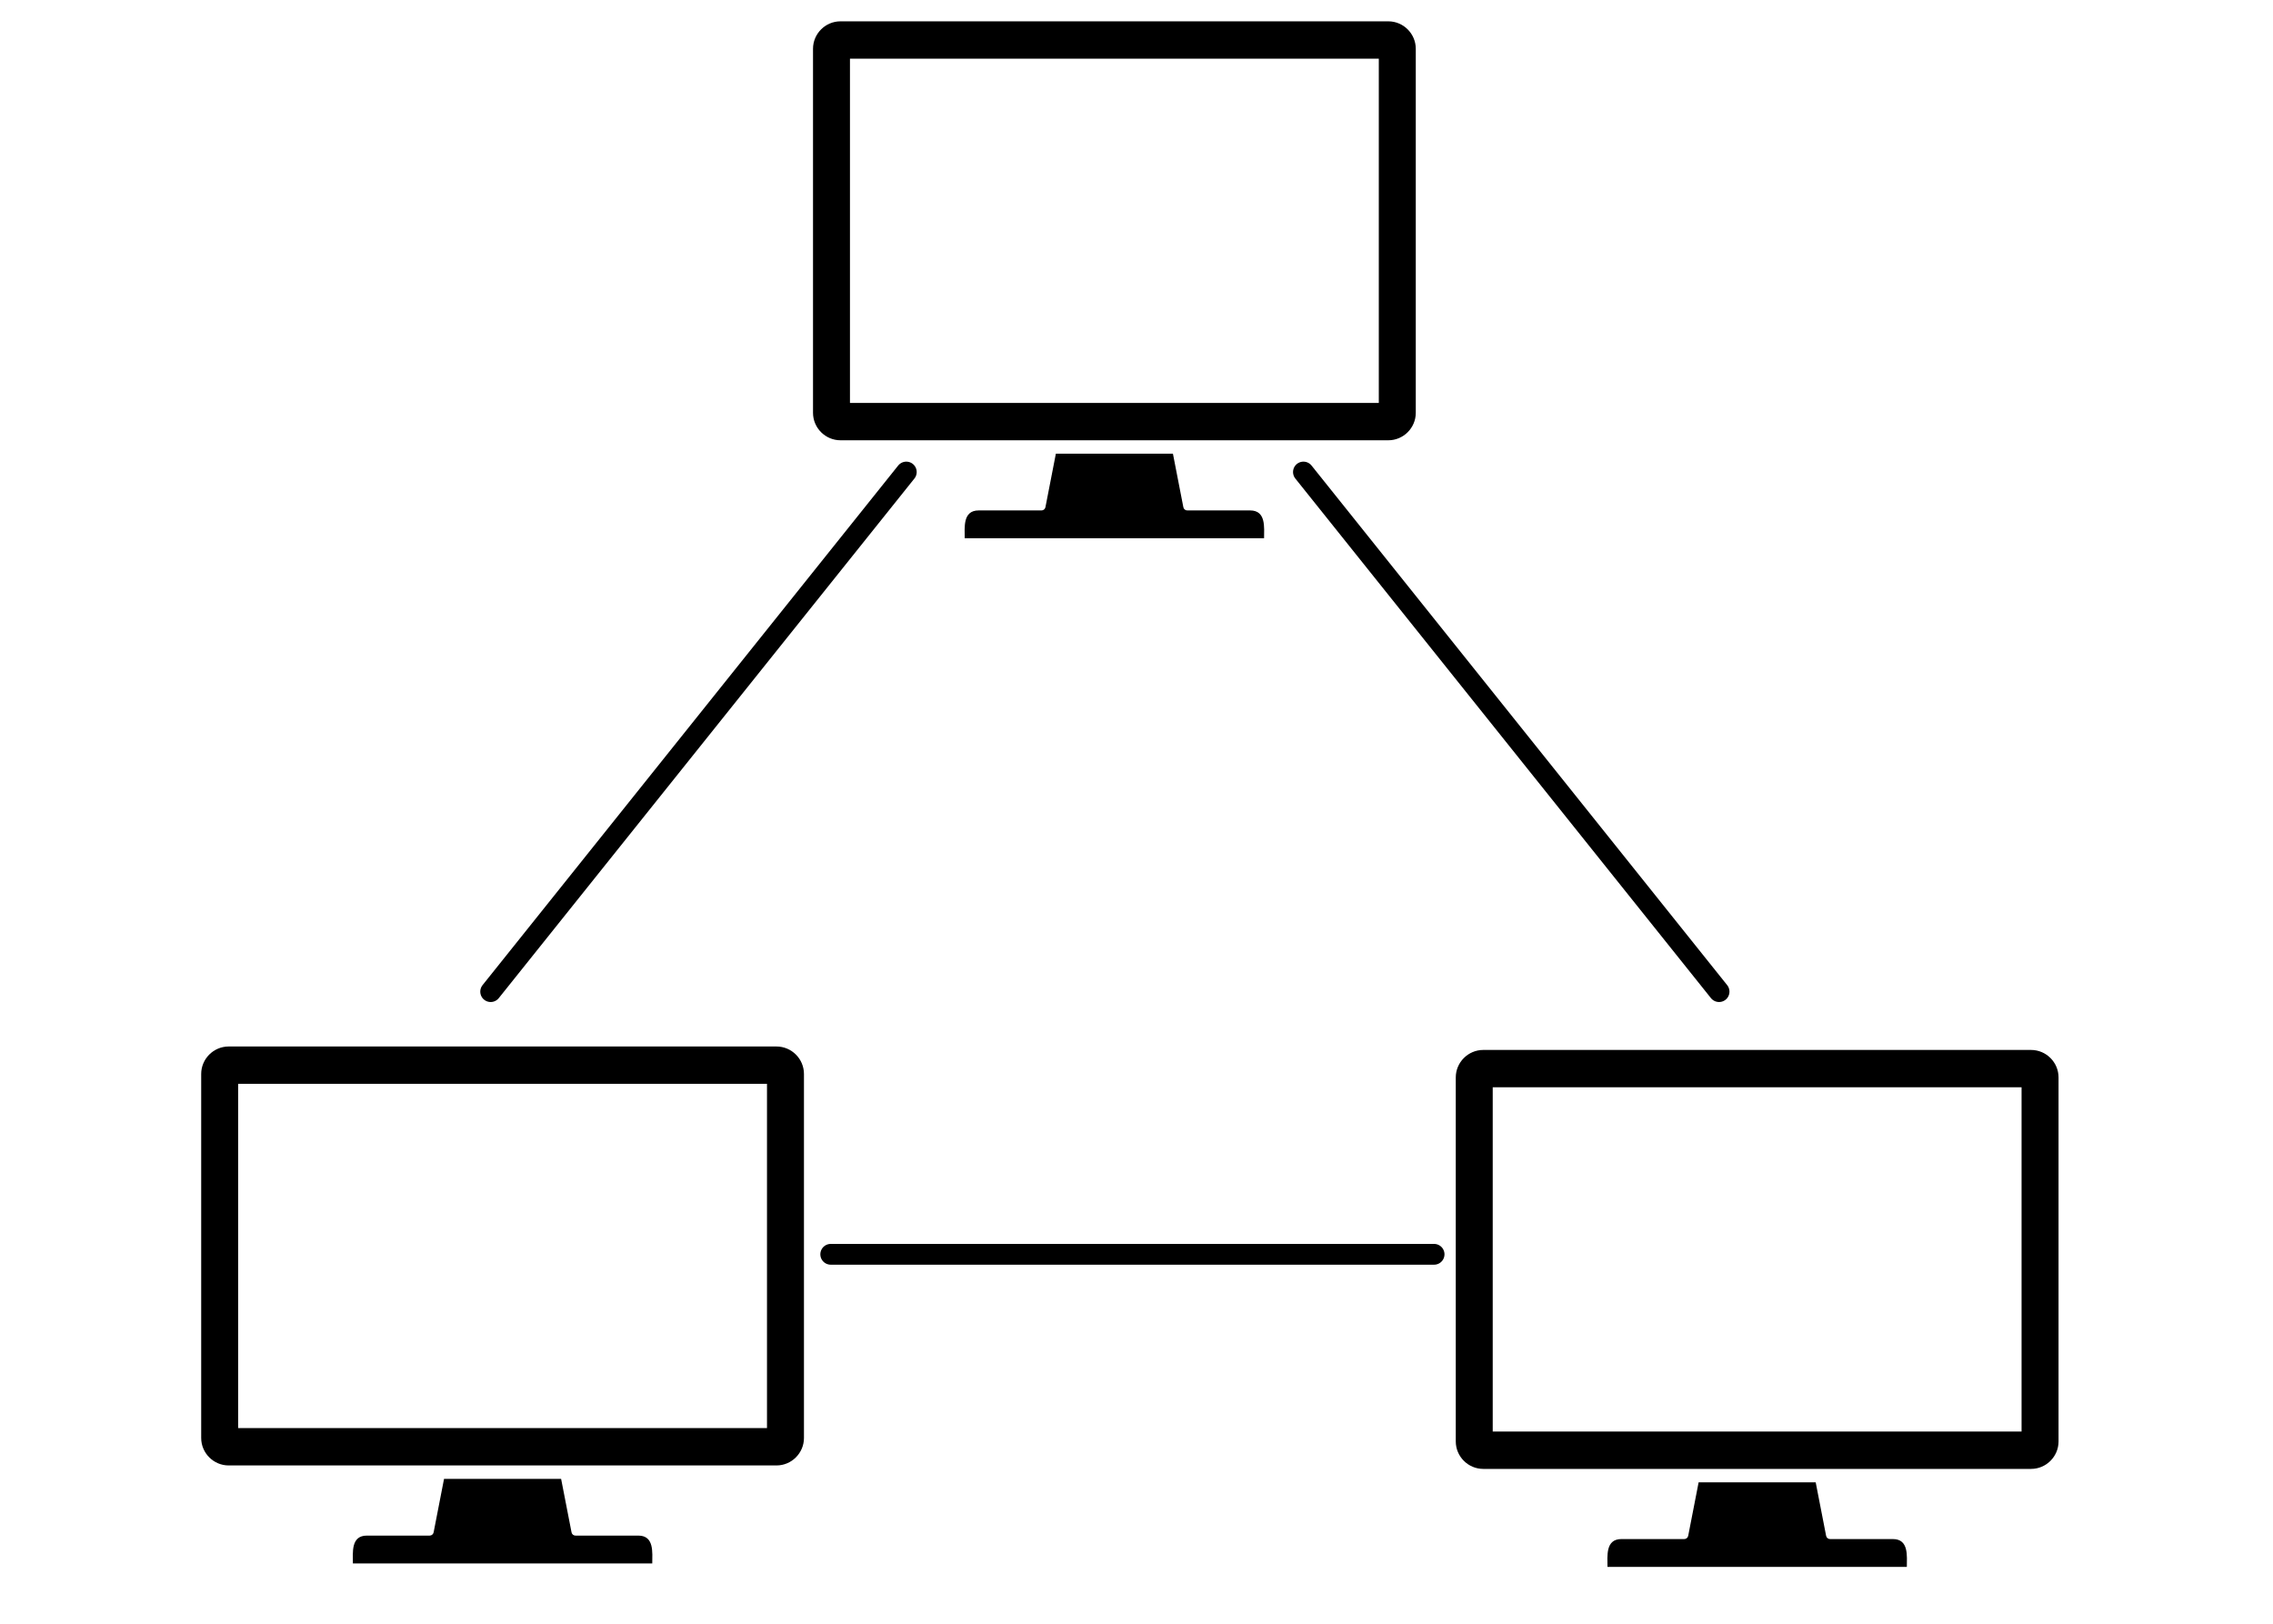
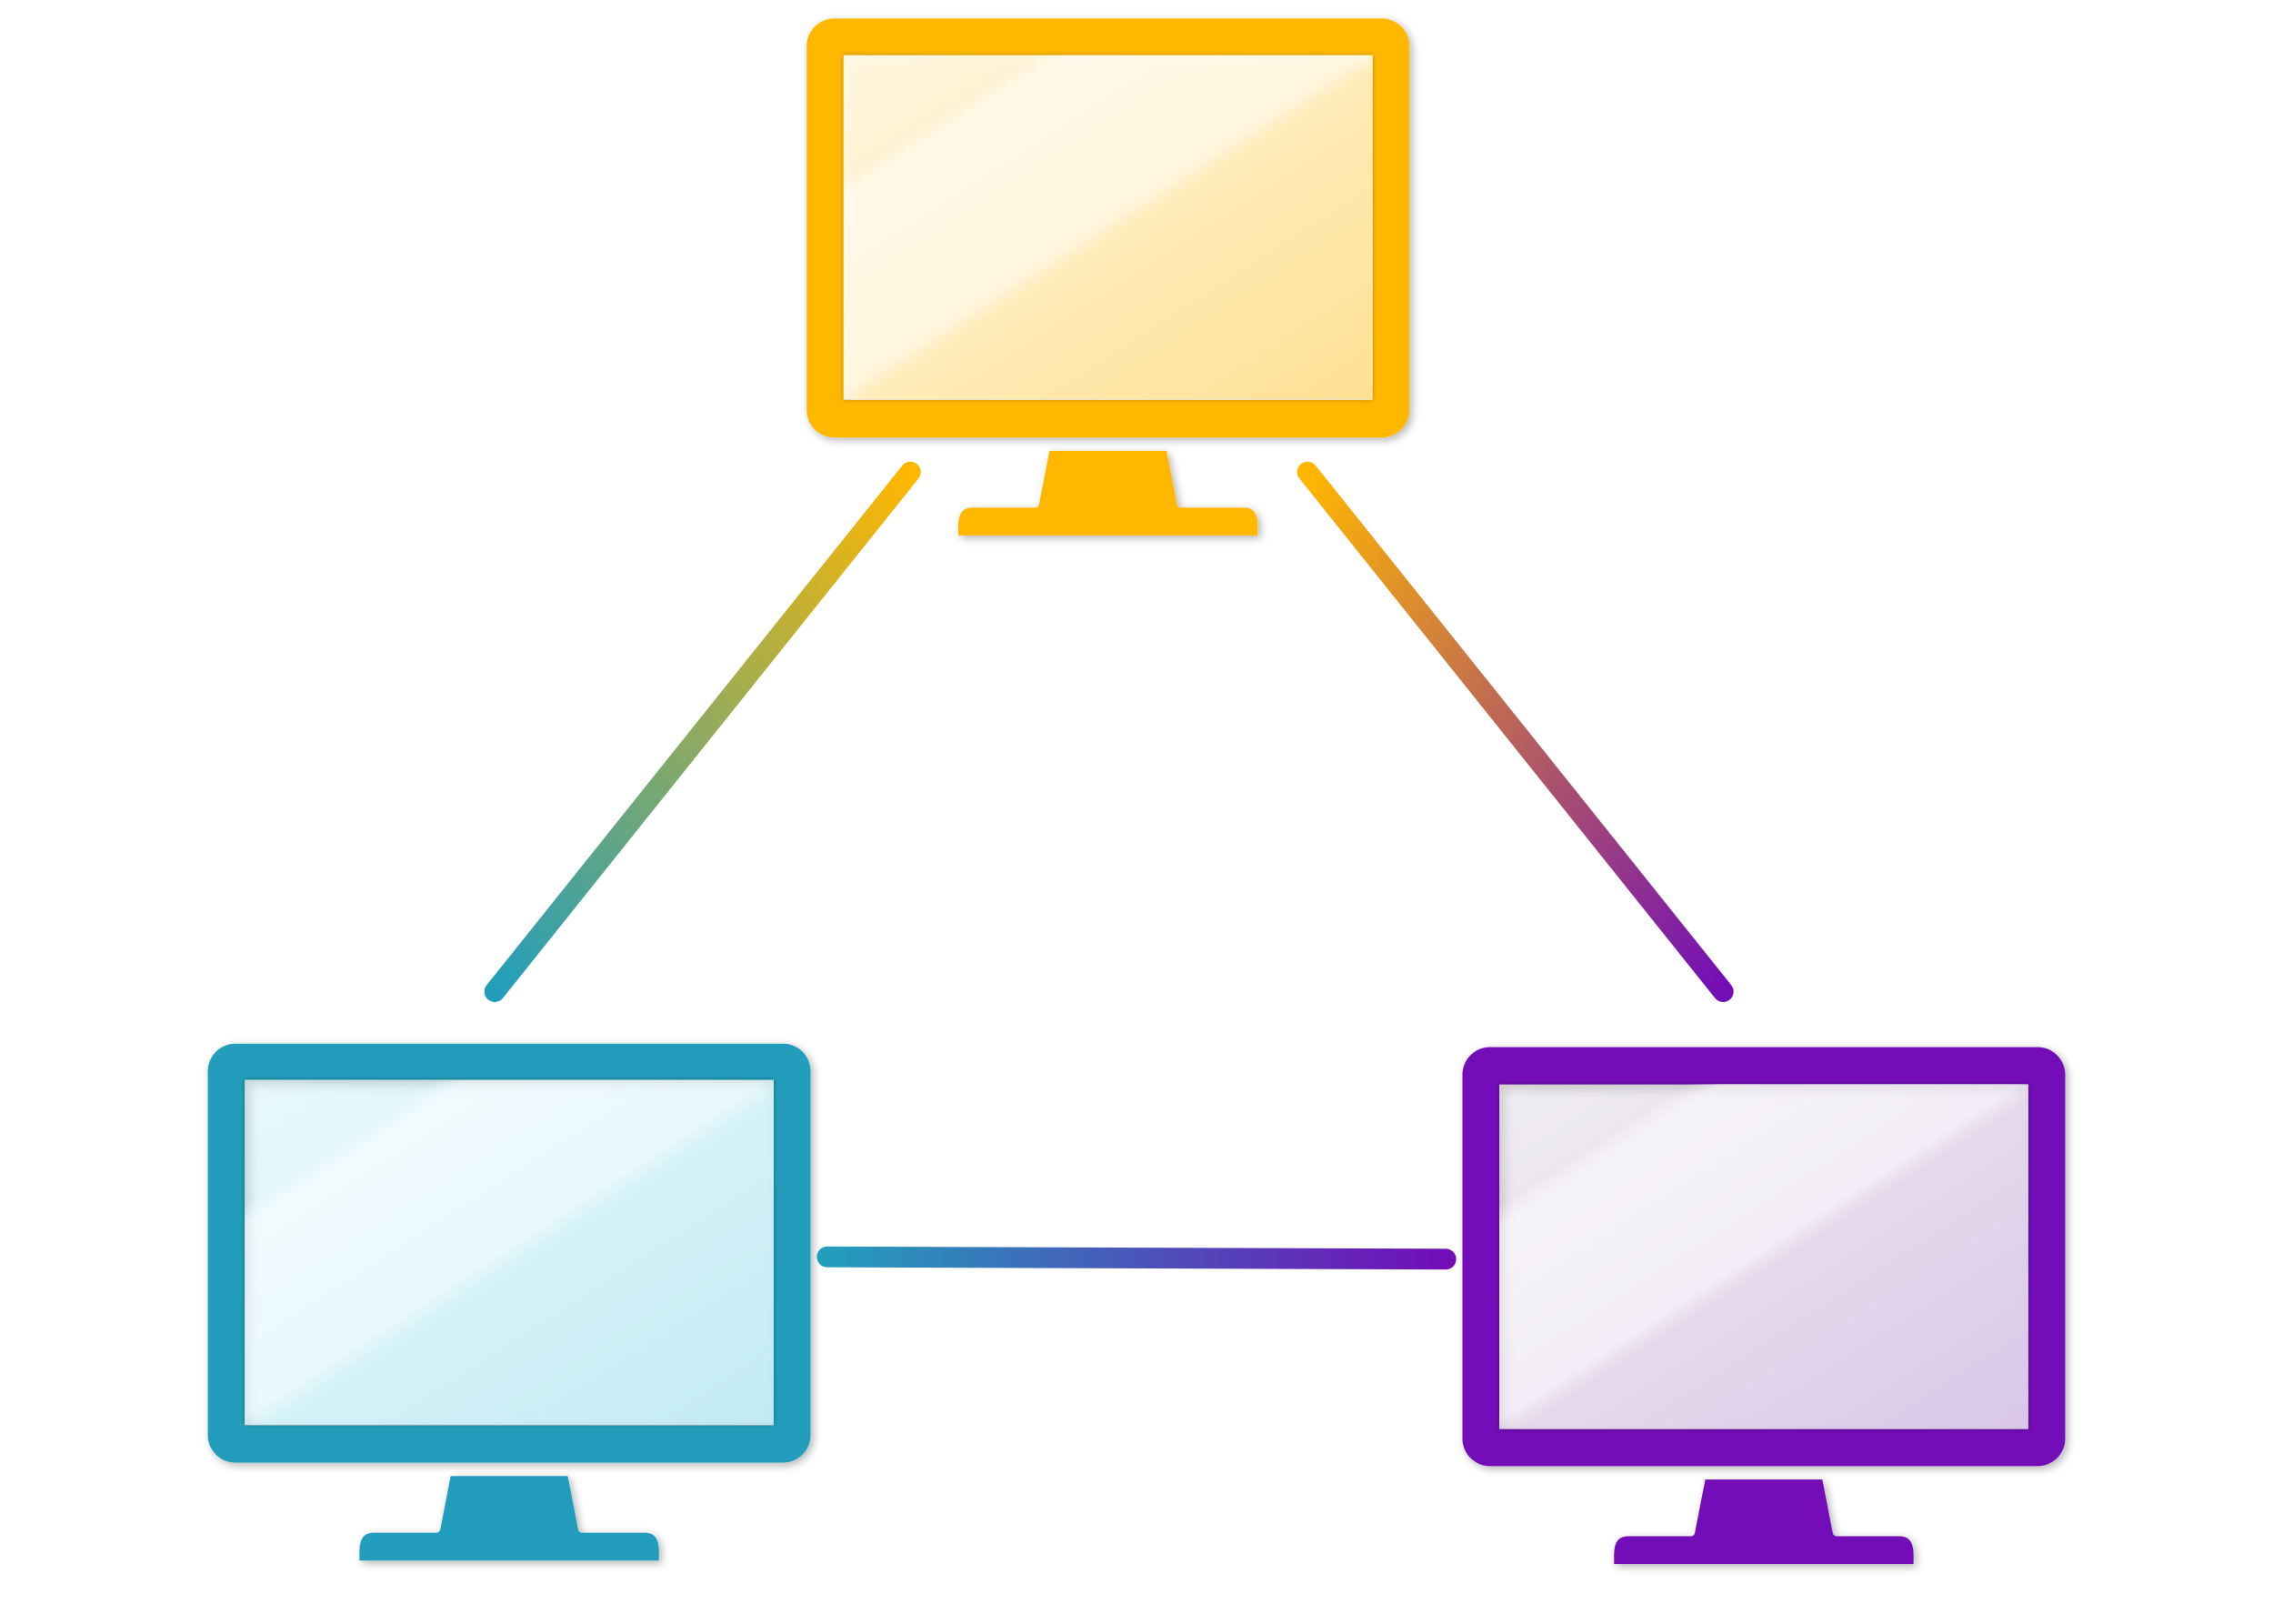
- <svg xmlns="http://www.w3.org/2000/svg" id="epYnsrV0tFu1" viewBox="0 0 875 625" shape-rendering="geometricPrecision" text-rendering="geometricPrecision">
-   <g transform="translate(-1038.485-218.3081)">
-     <path d="M346.64,1030.4h117.33c3.609,0,6.656-2.531,7.359-6.047l19.453-99.844h218.48l19.453,99.844c.703,3.562,3.75,6.047,7.359,6.047h117.33c29.953,0,25.969,31.828,25.969,51.938h-558.71c0-20.109-3.984-51.938,25.969-51.938h.007Zm764.58-912.74c28.219,0,51.281,23.109,51.281,51.281v679.26c0,28.219-23.109,51.281-51.281,51.281h-1022.4c-28.172,0-51.281-23.062-51.281-51.281v-679.26c0-28.219,23.109-51.281,51.281-51.281h1022.4Zm-17.719,69.703h-987v642.42h987v-642.42Z" transform="matrix(.206263 0 0 0.206262 1591.148 598.1804)" fill-rule="evenodd" />
-     <path d="M346.64,1030.4h117.33c3.609,0,6.656-2.531,7.359-6.047l19.453-99.844h218.48l19.453,99.844c.703,3.562,3.75,6.047,7.359,6.047h117.33c29.953,0,25.969,31.828,25.969,51.938h-558.71c0-20.109-3.984-51.938,25.969-51.938h.007Zm764.58-912.74c28.219,0,51.281,23.109,51.281,51.281v679.26c0,28.219-23.109,51.281-51.281,51.281h-1022.4c-28.172,0-51.281-23.062-51.281-51.281v-679.26c0-28.219,23.109-51.281,51.281-51.281h1022.4Zm-17.719,69.703h-987v642.42h987v-642.42Z" transform="matrix(.206263 0 0 0.206262 1108.192 596.8479)" fill-rule="evenodd" />
-     <path d="M346.64,1030.4h117.33c3.609,0,6.656-2.531,7.359-6.047l19.453-99.844h218.48l19.453,99.844c.703,3.562,3.75,6.047,7.359,6.047h117.33c29.953,0,25.969,31.828,25.969,51.938h-558.71c0-20.109-3.984-51.938,25.969-51.938h.007Zm764.58-912.74c28.219,0,51.281,23.109,51.281,51.281v679.26c0,28.219-23.109,51.281-51.281,51.281h-1022.4c-28.172,0-51.281-23.062-51.281-51.281v-679.26c0-28.219,23.109-51.281,51.281-51.281h1022.4Zm-17.719,69.703h-987v642.42h987v-642.42Z" transform="matrix(.206263 0 0 0.206262 1343.714 202.2491)" fill-rule="evenodd" />
-     <path d="M1329.099,697.698h232.268" transform="translate(29.17931 3.408597)" fill="none" stroke="#000" stroke-width="8" stroke-linecap="round" />
-     <path d="M1194.35,624.867l160-200" transform="translate(33.0178-24.86727)" fill="none" stroke="#000" stroke-width="8" stroke-linecap="round" />
-     <path d="M1194.35,624.867l160-200" transform="matrix(-1 0 0 1 2894.596-24.86727)" fill="none" stroke="#000" stroke-width="8" stroke-linecap="round" />
+ <svg xmlns="http://www.w3.org/2000/svg" id="eDQuEs8Kw4e1" viewBox="0 0 875 625" shape-rendering="geometricPrecision" text-rendering="geometricPrecision">
+   <defs>
+     <filter id="eDQuEs8Kw4e4-filter" x="-150%" width="400%" y="-150%" height="400%">
+       <feGaussianBlur id="eDQuEs8Kw4e4-filter-drop-shadow-0-blur" in="SourceAlpha" stdDeviation="8,8" />
+       <feOffset id="eDQuEs8Kw4e4-filter-drop-shadow-0-offset" dx="5" dy="5" result="tmp" />
+       <feFlood id="eDQuEs8Kw4e4-filter-drop-shadow-0-flood" flood-color="rgba(0,0,0,0.3)" />
+       <feComposite id="eDQuEs8Kw4e4-filter-drop-shadow-0-composite" operator="in" in2="tmp" />
+       <feMerge id="eDQuEs8Kw4e4-filter-drop-shadow-0-merge" result="result">
+         <feMergeNode id="eDQuEs8Kw4e4-filter-drop-shadow-0-merge-node-1" />
+         <feMergeNode id="eDQuEs8Kw4e4-filter-drop-shadow-0-merge-node-2" in="SourceGraphic" />
+       </feMerge>
+     </filter>
+     <filter id="eDQuEs8Kw4e5-filter" x="-150%" width="400%" y="-150%" height="400%">
+       <feGaussianBlur id="eDQuEs8Kw4e5-filter-inner-shadow-0-blur" in="SourceAlpha" stdDeviation="2,2" />
+       <feOffset id="eDQuEs8Kw4e5-filter-inner-shadow-0-offset" dx="2" dy="2" result="tmp" />
+       <feComposite id="eDQuEs8Kw4e5-filter-inner-shadow-0-composite" operator="arithmetic" k2="-1" k3="1" in2="SourceGraphic" />
+       <feColorMatrix id="eDQuEs8Kw4e5-filter-inner-shadow-0-color-matrix" type="matrix" values="0 0 0 0 1 0 0 0 0 1 0 0 0 0 1 0 0 0 0.24 0" />
+       <feMerge id="eDQuEs8Kw4e5-filter-inner-shadow-0-merge" result="result">
+         <feMergeNode id="eDQuEs8Kw4e5-filter-inner-shadow-0-merge-node-1" in="SourceGraphic" />
+         <feMergeNode id="eDQuEs8Kw4e5-filter-inner-shadow-0-merge-node-2" />
+       </feMerge>
+       <feGaussianBlur id="eDQuEs8Kw4e5-filter-drop-shadow-0-blur" in="result" stdDeviation="1,1" />
+       <feOffset id="eDQuEs8Kw4e5-filter-drop-shadow-0-offset" dx="0" dy="0" result="tmp" />
+       <feFlood id="eDQuEs8Kw4e5-filter-drop-shadow-0-flood" flood-color="rgba(0,0,0,0.3)" />
+       <feComposite id="eDQuEs8Kw4e5-filter-drop-shadow-0-composite" operator="in" in2="tmp" />
+       <feMerge id="eDQuEs8Kw4e5-filter-drop-shadow-0-merge" result="result">
+         <feMergeNode id="eDQuEs8Kw4e5-filter-drop-shadow-0-merge-node-1" />
+         <feMergeNode id="eDQuEs8Kw4e5-filter-drop-shadow-0-merge-node-2" in="result" />
+       </feMerge>
+     </filter>
+     <linearGradient id="eDQuEs8Kw4e5-fill" x1="0" y1="0" x2="0.989" y2="1" spreadMethod="pad" gradientUnits="objectBoundingBox" gradientTransform="translate(0 0)">
+       <stop id="eDQuEs8Kw4e5-fill-0" offset="0%" stop-color="#fff6df" />
+       <stop id="eDQuEs8Kw4e5-fill-1" offset="100%" stop-color="#ffe194" />
+     </linearGradient>
+     <linearGradient id="eDQuEs8Kw4e6-fill" x1="0" y1="0" x2="0.989" y2="1" spreadMethod="pad" gradientUnits="objectBoundingBox" gradientTransform="translate(0 0)">
+       <stop id="eDQuEs8Kw4e6-fill-0" offset="17.826%" stop-color="rgba(255,255,255,0)" />
+       <stop id="eDQuEs8Kw4e6-fill-1" offset="20.901%" stop-color="#fff" />
+       <stop id="eDQuEs8Kw4e6-fill-2" offset="49.038%" stop-color="#fff" />
+       <stop id="eDQuEs8Kw4e6-fill-3" offset="52.472%" stop-color="rgba(255,255,255,0)" />
+     </linearGradient>
+     <filter id="eDQuEs8Kw4e8-filter" x="-150%" width="400%" y="-150%" height="400%">
+       <feGaussianBlur id="eDQuEs8Kw4e8-filter-drop-shadow-0-blur" in="SourceAlpha" stdDeviation="8,8" />
+       <feOffset id="eDQuEs8Kw4e8-filter-drop-shadow-0-offset" dx="5" dy="5" result="tmp" />
+       <feFlood id="eDQuEs8Kw4e8-filter-drop-shadow-0-flood" flood-color="rgba(0,0,0,0.3)" />
+       <feComposite id="eDQuEs8Kw4e8-filter-drop-shadow-0-composite" operator="in" in2="tmp" />
+       <feMerge id="eDQuEs8Kw4e8-filter-drop-shadow-0-merge" result="result">
+         <feMergeNode id="eDQuEs8Kw4e8-filter-drop-shadow-0-merge-node-1" />
+         <feMergeNode id="eDQuEs8Kw4e8-filter-drop-shadow-0-merge-node-2" in="SourceGraphic" />
+       </feMerge>
+     </filter>
+     <filter id="eDQuEs8Kw4e9-filter" x="-150%" width="400%" y="-150%" height="400%">
+       <feGaussianBlur id="eDQuEs8Kw4e9-filter-inner-shadow-0-blur" in="SourceAlpha" stdDeviation="2,2" />
+       <feOffset id="eDQuEs8Kw4e9-filter-inner-shadow-0-offset" dx="2" dy="2" result="tmp" />
+       <feComposite id="eDQuEs8Kw4e9-filter-inner-shadow-0-composite" operator="arithmetic" k2="-1" k3="1" in2="SourceGraphic" />
+       <feColorMatrix id="eDQuEs8Kw4e9-filter-inner-shadow-0-color-matrix" type="matrix" values="0 0 0 0 0 0 0 0 0 0 0 0 0 0 0 0 0 0 0.3 0" />
+       <feMerge id="eDQuEs8Kw4e9-filter-inner-shadow-0-merge" result="result">
+         <feMergeNode id="eDQuEs8Kw4e9-filter-inner-shadow-0-merge-node-1" in="SourceGraphic" />
+         <feMergeNode id="eDQuEs8Kw4e9-filter-inner-shadow-0-merge-node-2" />
+       </feMerge>
+       <feGaussianBlur id="eDQuEs8Kw4e9-filter-drop-shadow-0-blur" in="result" stdDeviation="1,1" />
+       <feOffset id="eDQuEs8Kw4e9-filter-drop-shadow-0-offset" dx="0" dy="0" result="tmp" />
+       <feFlood id="eDQuEs8Kw4e9-filter-drop-shadow-0-flood" flood-color="rgba(0,0,0,0.4)" />
+       <feComposite id="eDQuEs8Kw4e9-filter-drop-shadow-0-composite" operator="in" in2="tmp" />
+       <feMerge id="eDQuEs8Kw4e9-filter-drop-shadow-0-merge" result="result">
+         <feMergeNode id="eDQuEs8Kw4e9-filter-drop-shadow-0-merge-node-1" />
+         <feMergeNode id="eDQuEs8Kw4e9-filter-drop-shadow-0-merge-node-2" in="result" />
+       </feMerge>
+     </filter>
+     <linearGradient id="eDQuEs8Kw4e9-fill" x1="0" y1="0" x2="0.989" y2="1" spreadMethod="pad" gradientUnits="objectBoundingBox" gradientTransform="translate(0 0)">
+       <stop id="eDQuEs8Kw4e9-fill-0" offset="0%" stop-color="#e8f9fd" />
+       <stop id="eDQuEs8Kw4e9-fill-1" offset="100%" stop-color="#c3ebf4" />
+     </linearGradient>
+     <linearGradient id="eDQuEs8Kw4e10-fill" x1="0" y1="0" x2="0.989" y2="1" spreadMethod="pad" gradientUnits="objectBoundingBox" gradientTransform="translate(0 0)">
+       <stop id="eDQuEs8Kw4e10-fill-0" offset="17.826%" stop-color="rgba(255,255,255,0)" />
+       <stop id="eDQuEs8Kw4e10-fill-1" offset="20.901%" stop-color="#fff" />
+       <stop id="eDQuEs8Kw4e10-fill-2" offset="49.038%" stop-color="#fff" />
+       <stop id="eDQuEs8Kw4e10-fill-3" offset="52.472%" stop-color="rgba(255,255,255,0)" />
+     </linearGradient>
+     <filter id="eDQuEs8Kw4e12-filter" x="-150%" width="400%" y="-150%" height="400%">
+       <feGaussianBlur id="eDQuEs8Kw4e12-filter-drop-shadow-0-blur" in="SourceAlpha" stdDeviation="8,8" />
+       <feOffset id="eDQuEs8Kw4e12-filter-drop-shadow-0-offset" dx="5" dy="5" result="tmp" />
+       <feFlood id="eDQuEs8Kw4e12-filter-drop-shadow-0-flood" flood-color="rgba(0,0,0,0.3)" />
+       <feComposite id="eDQuEs8Kw4e12-filter-drop-shadow-0-composite" operator="in" in2="tmp" />
+       <feMerge id="eDQuEs8Kw4e12-filter-drop-shadow-0-merge" result="result">
+         <feMergeNode id="eDQuEs8Kw4e12-filter-drop-shadow-0-merge-node-1" />
+         <feMergeNode id="eDQuEs8Kw4e12-filter-drop-shadow-0-merge-node-2" in="SourceGraphic" />
+       </feMerge>
+     </filter>
+     <filter id="eDQuEs8Kw4e13-filter" x="-150%" width="400%" y="-150%" height="400%">
+       <feGaussianBlur id="eDQuEs8Kw4e13-filter-inner-shadow-0-blur" in="SourceAlpha" stdDeviation="2,2" />
+       <feOffset id="eDQuEs8Kw4e13-filter-inner-shadow-0-offset" dx="2" dy="2" result="tmp" />
+       <feComposite id="eDQuEs8Kw4e13-filter-inner-shadow-0-composite" operator="arithmetic" k2="-1" k3="1" in2="SourceGraphic" />
+       <feColorMatrix id="eDQuEs8Kw4e13-filter-inner-shadow-0-color-matrix" type="matrix" values="0 0 0 0 0 0 0 0 0 0 0 0 0 0 0 0 0 0 0.3 0" />
+       <feMerge id="eDQuEs8Kw4e13-filter-inner-shadow-0-merge" result="result">
+         <feMergeNode id="eDQuEs8Kw4e13-filter-inner-shadow-0-merge-node-1" in="SourceGraphic" />
+         <feMergeNode id="eDQuEs8Kw4e13-filter-inner-shadow-0-merge-node-2" />
+       </feMerge>
+       <feGaussianBlur id="eDQuEs8Kw4e13-filter-drop-shadow-0-blur" in="result" stdDeviation="1,1" />
+       <feOffset id="eDQuEs8Kw4e13-filter-drop-shadow-0-offset" dx="0" dy="0" result="tmp" />
+       <feFlood id="eDQuEs8Kw4e13-filter-drop-shadow-0-flood" flood-color="rgba(0,0,0,0.4)" />
+       <feComposite id="eDQuEs8Kw4e13-filter-drop-shadow-0-composite" operator="in" in2="tmp" />
+       <feMerge id="eDQuEs8Kw4e13-filter-drop-shadow-0-merge" result="result">
+         <feMergeNode id="eDQuEs8Kw4e13-filter-drop-shadow-0-merge-node-1" />
+         <feMergeNode id="eDQuEs8Kw4e13-filter-drop-shadow-0-merge-node-2" in="result" />
+       </feMerge>
+     </filter>
+     <linearGradient id="eDQuEs8Kw4e13-fill" x1="0" y1="0" x2="0.989" y2="1" spreadMethod="pad" gradientUnits="objectBoundingBox" gradientTransform="translate(0 0)">
+       <stop id="eDQuEs8Kw4e13-fill-0" offset="0%" stop-color="#f0eef1" />
+       <stop id="eDQuEs8Kw4e13-fill-1" offset="100%" stop-color="#dac7e8" />
+     </linearGradient>
+     <linearGradient id="eDQuEs8Kw4e14-fill" x1="0" y1="0" x2="0.989" y2="1" spreadMethod="pad" gradientUnits="objectBoundingBox" gradientTransform="translate(0 0)">
+       <stop id="eDQuEs8Kw4e14-fill-0" offset="17.826%" stop-color="rgba(255,255,255,0)" />
+       <stop id="eDQuEs8Kw4e14-fill-1" offset="20.901%" stop-color="#fff" />
+       <stop id="eDQuEs8Kw4e14-fill-2" offset="49.038%" stop-color="#fff" />
+       <stop id="eDQuEs8Kw4e14-fill-3" offset="52.472%" stop-color="rgba(255,255,255,0)" />
+     </linearGradient>
+     <linearGradient id="eDQuEs8Kw4e15-stroke" x1="0" y1="0.5" x2="1" y2="0.5" spreadMethod="pad" gradientUnits="objectBoundingBox" gradientTransform="translate(0 0)">
+       <stop id="eDQuEs8Kw4e15-stroke-0" offset="0%" stop-color="#229ebc" />
+       <stop id="eDQuEs8Kw4e15-stroke-1" offset="100%" stop-color="#720db7" />
+     </linearGradient>
+     <linearGradient id="eDQuEs8Kw4e16-stroke" x1="0" y1="1" x2="1" y2="0" spreadMethod="pad" gradientUnits="objectBoundingBox" gradientTransform="translate(0 0)">
+       <stop id="eDQuEs8Kw4e16-stroke-0" offset="0%" stop-color="#229ebc" />
+       <stop id="eDQuEs8Kw4e16-stroke-1" offset="100%" stop-color="#ffb700" />
+     </linearGradient>
+     <linearGradient id="eDQuEs8Kw4e17-stroke" x1="1" y1="0" x2="0" y2="1" spreadMethod="pad" gradientUnits="objectBoundingBox" gradientTransform="translate(0 0)">
+       <stop id="eDQuEs8Kw4e17-stroke-0" offset="0%" stop-color="#ffb700" />
+       <stop id="eDQuEs8Kw4e17-stroke-1" offset="100%" stop-color="#720db7" />
+     </linearGradient>
+   </defs>
+   <g transform="translate(-1036.913-218.3081)">
+     <g transform="translate(1232.606-389.912)">
+       <path d="M346.64,1030.4h117.33c3.609,0,6.656-2.531,7.359-6.047l19.453-99.844h218.48l19.453,99.844c.703,3.562,3.75,6.047,7.359,6.047h117.33c29.953,0,25.969,31.828,25.969,51.938h-558.71c0-20.109-3.984-51.938,25.969-51.938h.007Zm764.58-912.74c28.219,0,51.281,23.109,51.281,51.281v679.26c0,28.219-23.109,51.281-51.281,51.281h-1022.4c-28.172,0-51.281-23.062-51.281-51.281v-679.26c0-28.219,23.109-51.281,51.281-51.281h1022.4Zm-17.719,69.703h-987v642.42h987v-642.42Z" transform="matrix(.206263 0 0 0.206262 107.0894 591.0775)" filter="url(#eDQuEs8Kw4e4-filter)" fill="#ffb703" fill-rule="evenodd" />
+       <path d="M28.631,420.432l203.582 0v132.507h-203.582v-132.507Z" transform="translate(100.4272 209.0595)" filter="url(#eDQuEs8Kw4e5-filter)" fill="url(#eDQuEs8Kw4e5-fill)" stroke-width="4" />
+       <path d="M28.631,420.432l203.582 0v132.507h-203.582v-132.507Z" transform="translate(100.4272 209.0595)" opacity="0.5" fill="url(#eDQuEs8Kw4e6-fill)" stroke-width="4" />
+     </g>
+     <g transform="translate(698.3045 4.686781)">
+       <path d="M346.64,1030.4h117.33c3.609,0,6.656-2.531,7.359-6.047l19.453-99.844h218.48l19.453,99.844c.703,3.562,3.75,6.047,7.359,6.047h117.33c29.953,0,25.969,31.828,25.969,51.938h-558.71c0-20.109-3.984-51.938,25.969-51.938h.007Zm764.58-912.74c28.219,0,51.281,23.109,51.281,51.281v679.26c0,28.219-23.109,51.281-51.281,51.281h-1022.4c-28.172,0-51.281-23.062-51.281-51.281v-679.26c0-28.219,23.109-51.281,51.281-51.281h1022.4Zm-17.719,69.703h-987v642.42h987v-642.42Z" transform="matrix(.206263 0 0 0.206262 410.8684 591.0775)" filter="url(#eDQuEs8Kw4e8-filter)" fill="#219ebc" fill-rule="evenodd" />
+       <path d="M28.631,420.432l203.582 0v132.507h-203.582v-132.507Z" transform="translate(404.2101 208.8603)" filter="url(#eDQuEs8Kw4e9-filter)" fill="url(#eDQuEs8Kw4e9-fill)" stroke-width="4" />
+       <path d="M28.631,420.432l203.582 0v132.507h-203.582v-132.507Z" transform="translate(404.2082 209.0595)" opacity="0.5" fill="url(#eDQuEs8Kw4e10-fill)" stroke-width="4" />
+     </g>
+     <g transform="translate(877.4811 6.019312)">
+       <path d="M346.64,1030.4h117.33c3.609,0,6.656-2.531,7.359-6.047l19.453-99.844h218.48l19.453,99.844c.703,3.562,3.75,6.047,7.359,6.047h117.33c29.953,0,25.969,31.828,25.969,51.938h-558.71c0-20.109-3.984-51.938,25.969-51.938h.007Zm764.58-912.74c28.219,0,51.281,23.109,51.281,51.281v679.26c0,28.219-23.109,51.281-51.281,51.281h-1022.4c-28.172,0-51.281-23.062-51.281-51.281v-679.26c0-28.219,23.109-51.281,51.281-51.281h1022.4Zm-17.719,69.703h-987v642.42h987v-642.42Z" transform="matrix(.206263 0 0 0.206262 714.6474 591.0775)" filter="url(#eDQuEs8Kw4e12-filter)" fill="#7209b7" fill-rule="evenodd" />
+       <path d="M28.631,420.432l203.582 0v132.507h-203.582v-132.507Z" transform="translate(707.9872 209.3922)" filter="url(#eDQuEs8Kw4e13-filter)" fill="url(#eDQuEs8Kw4e13-fill)" stroke-width="4" />
+       <path d="M28.631,420.432l203.582 0v132.507h-203.582v-132.507Z" transform="translate(707.9872 209.0595)" opacity="0.5" fill="url(#eDQuEs8Kw4e14-fill)" stroke-width="4" />
+     </g>
+     <path d="M1323.259,696.823l238.109.875" transform="translate(32.09964 5.273013)" fill="none" stroke="url(#eDQuEs8Kw4e15-stroke)" stroke-width="8" stroke-linecap="round" />
+     <path d="M1194.35,624.867l160-200" transform="translate(33.0178-24.86727)" fill="none" stroke="url(#eDQuEs8Kw4e16-stroke)" stroke-width="8" stroke-linecap="round" />
+     <path d="M1194.35,624.867l160-200" transform="matrix(-1 0 0 1 2894.596-24.86727)" fill="none" stroke="url(#eDQuEs8Kw4e17-stroke)" stroke-width="8" stroke-linecap="round" />
  </g>
</svg>
